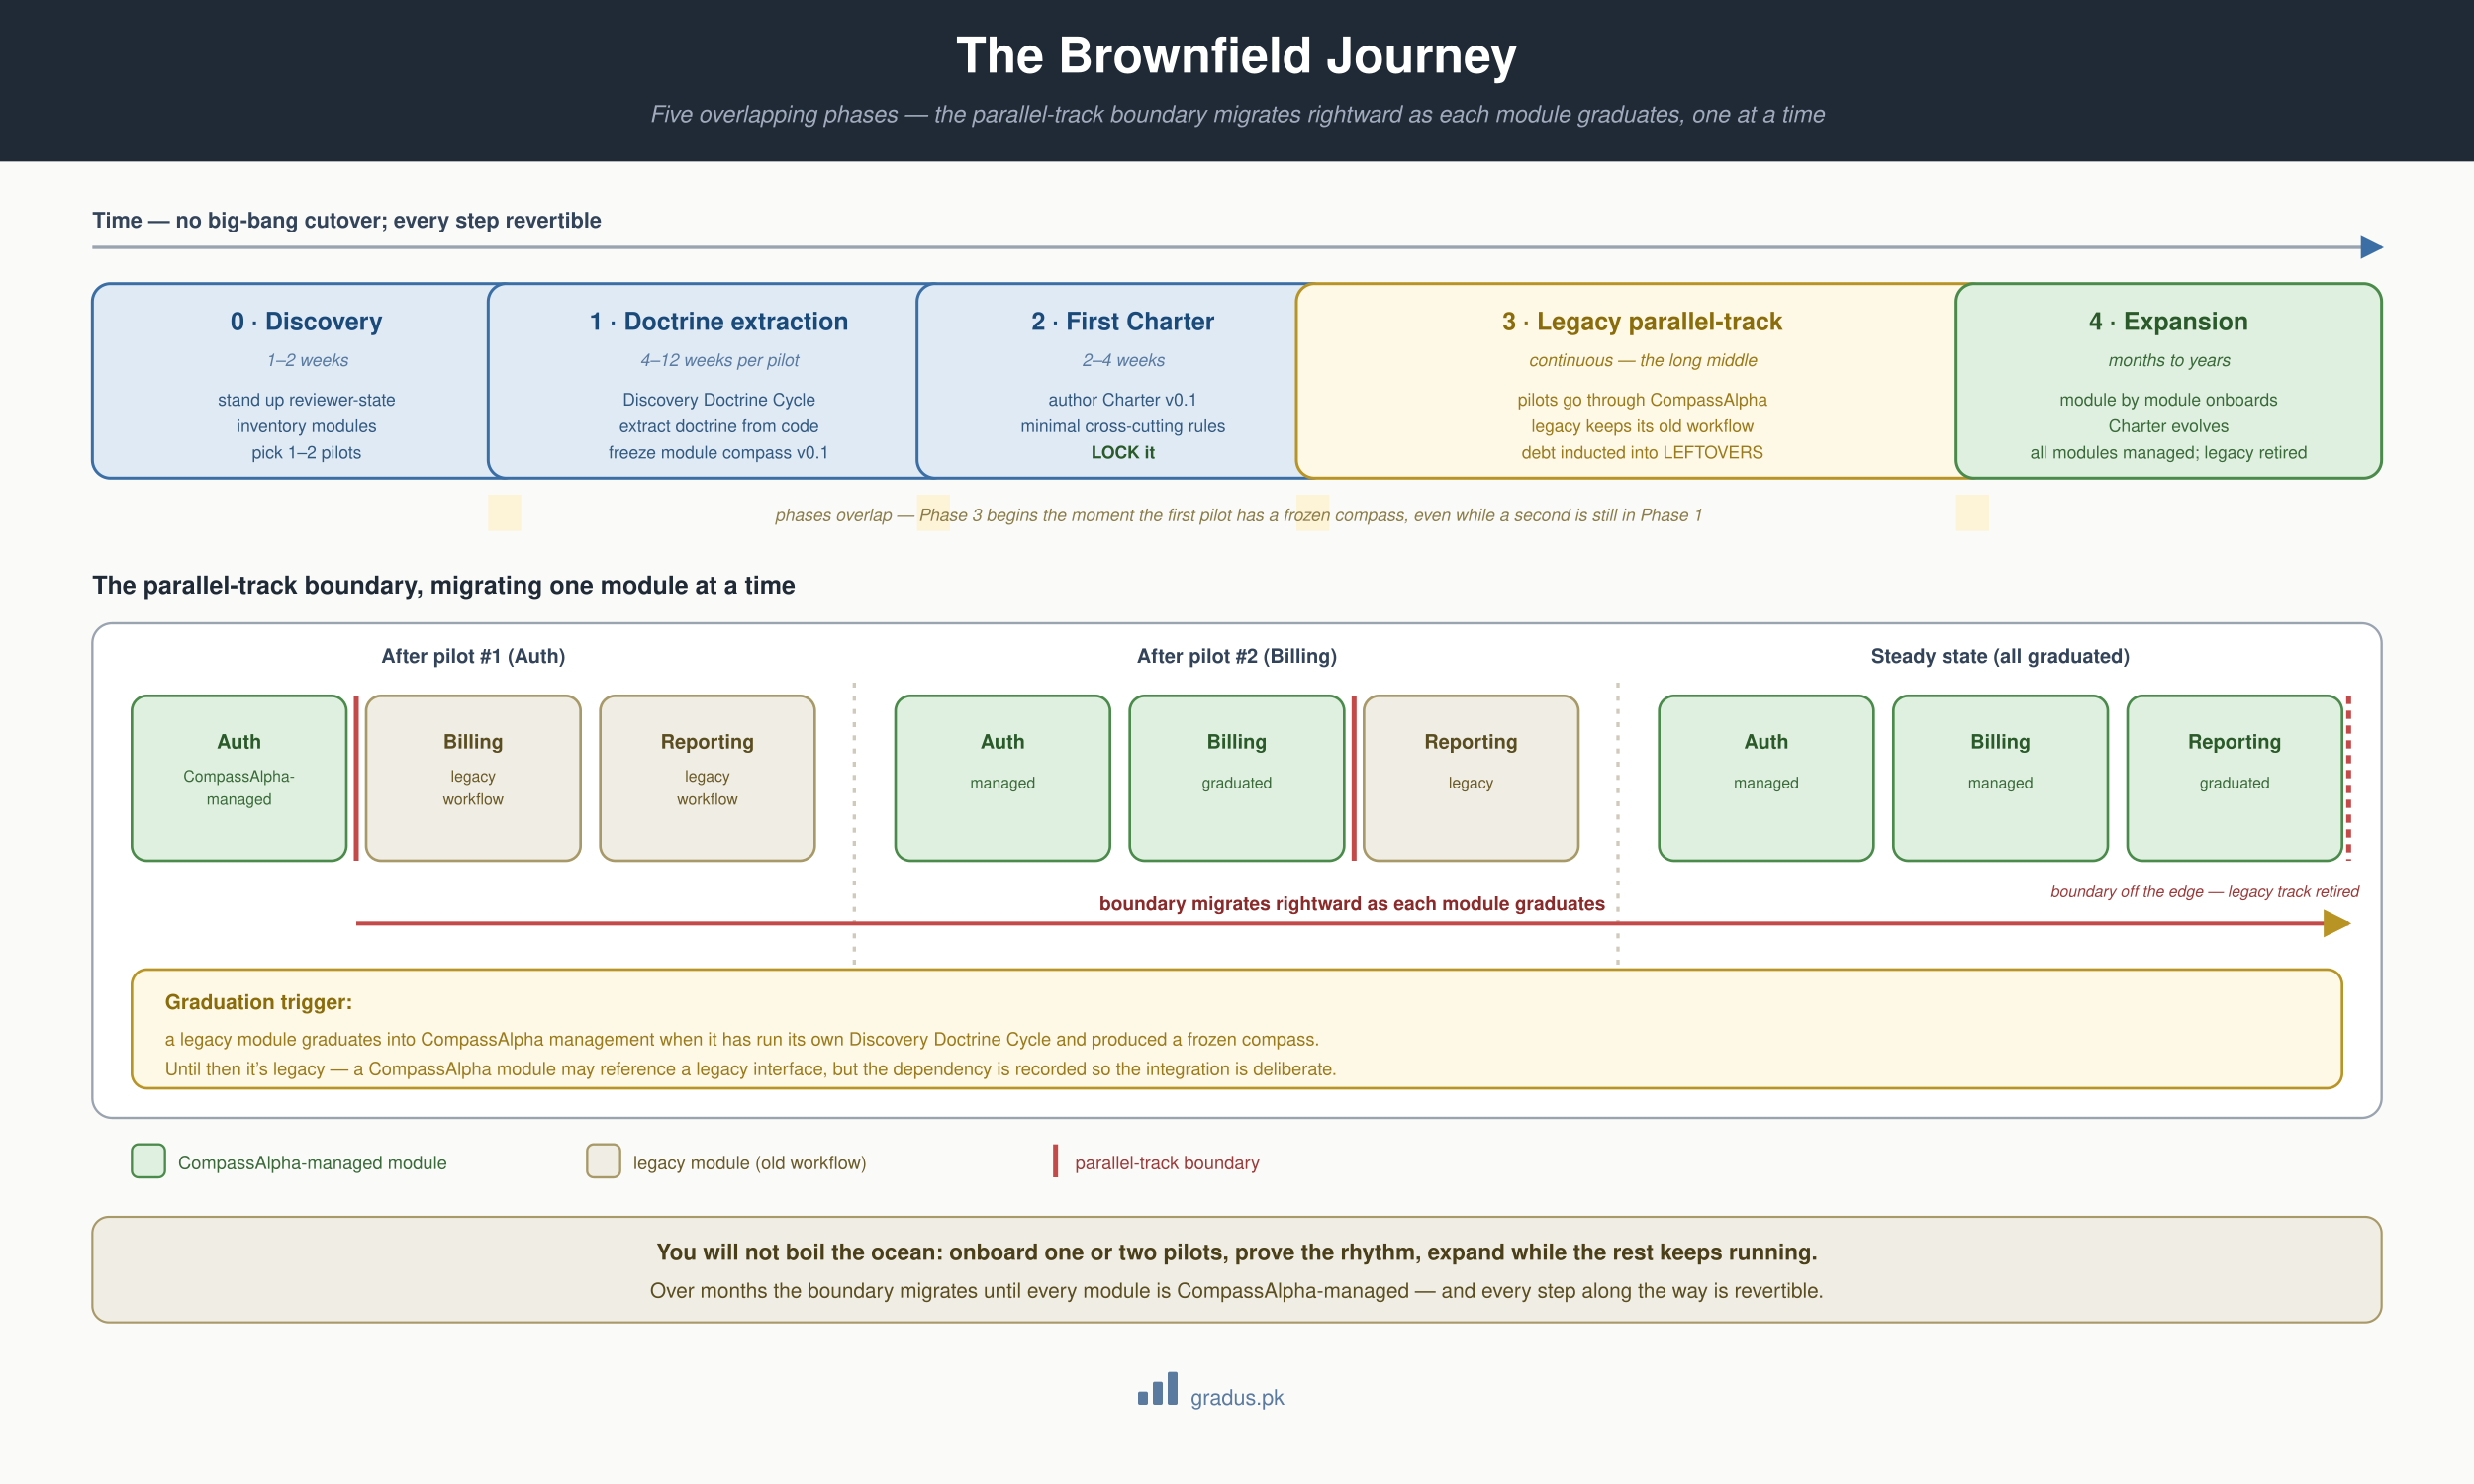
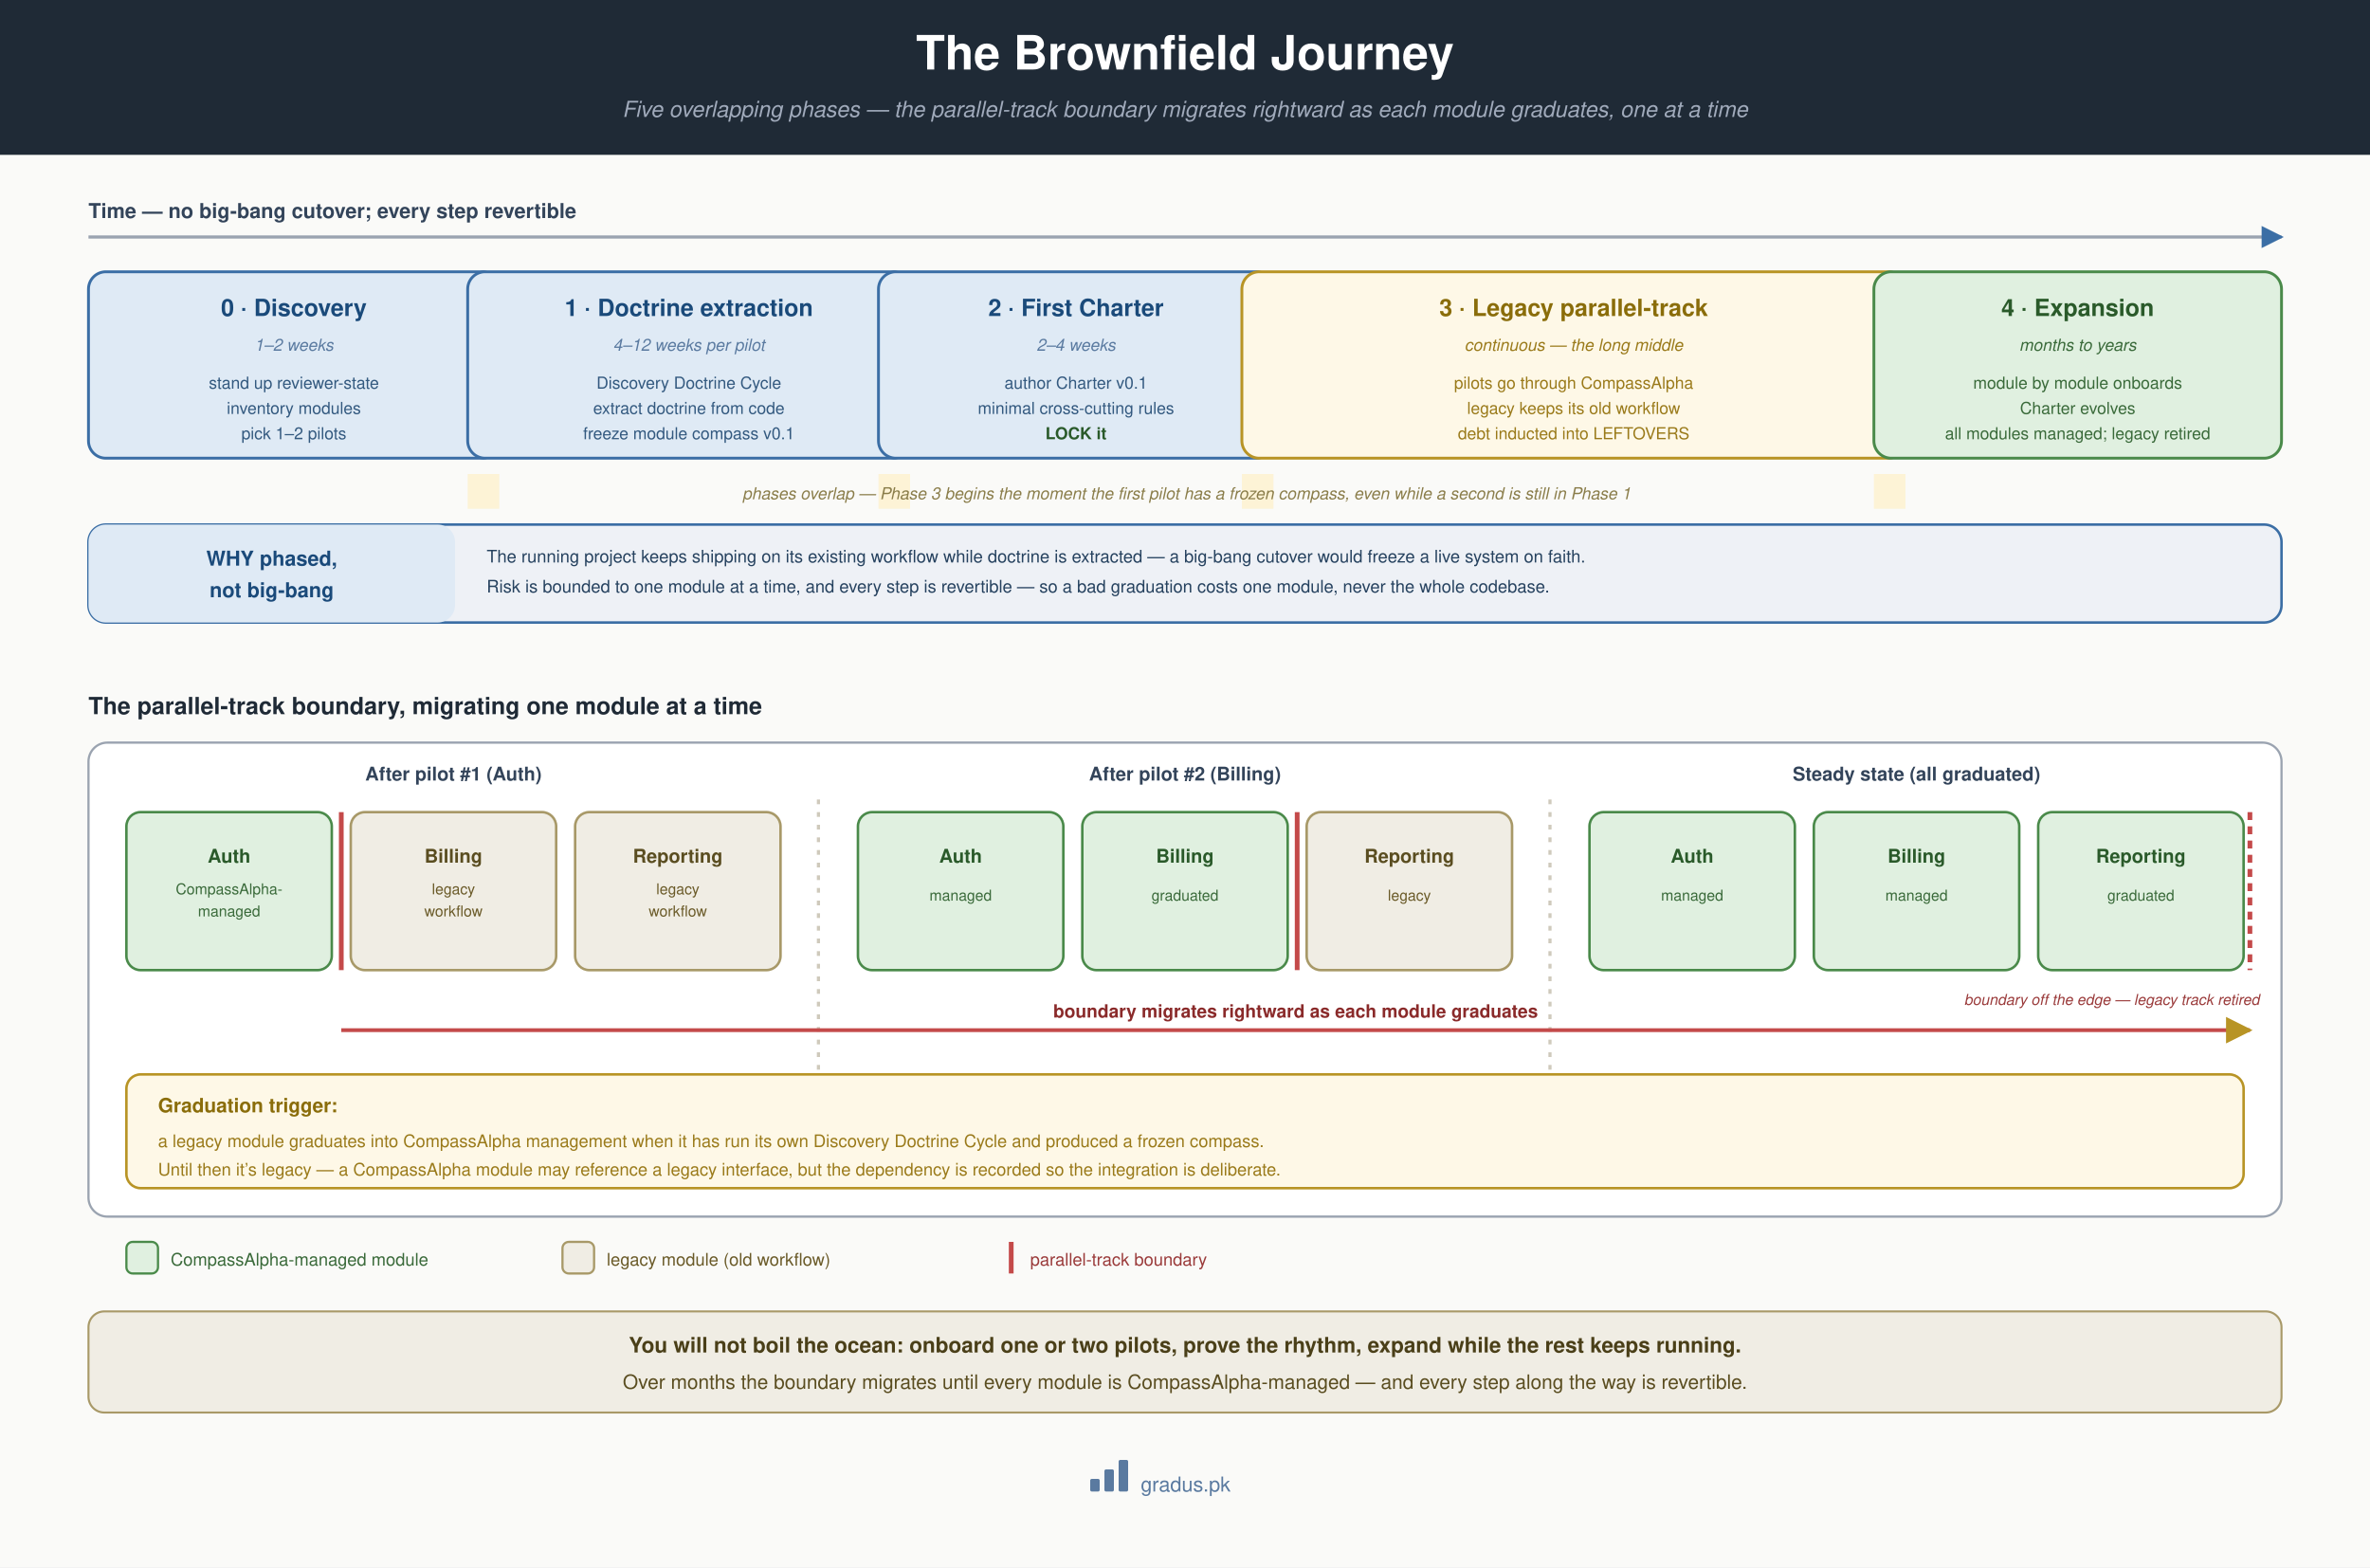
- <svg xmlns="http://www.w3.org/2000/svg" xmlns:xlink="http://www.w3.org/1999/xlink" viewBox="0 0 1500 900" font-family="-apple-system, BlinkMacSystemFont, 'Segoe UI', Helvetica, Arial, sans-serif">
+ <svg xmlns="http://www.w3.org/2000/svg" xmlns:xlink="http://www.w3.org/1999/xlink" viewBox="0 0 1500 992" font-family="-apple-system, BlinkMacSystemFont, 'Segoe UI', Helvetica, Arial, sans-serif">
  <defs>
    <marker id="agreen" viewBox="0 0 10 10" refX="9" refY="5" markerWidth="7" markerHeight="7" orient="auto-start-reverse">
      <path d="M0,0 L10,5 L0,10 z" fill="#4a8a4a" />
    </marker>
    <marker id="ablue" viewBox="0 0 10 10" refX="9" refY="5" markerWidth="7" markerHeight="7" orient="auto-start-reverse">
      <path d="M0,0 L10,5 L0,10 z" fill="#3b6ea5" />
    </marker>
    <marker id="aamber" viewBox="0 0 10 10" refX="9" refY="5" markerWidth="7" markerHeight="7" orient="auto-start-reverse">
      <path d="M0,0 L10,5 L0,10 z" fill="#b89425" />
    </marker>
  </defs>
-   <rect width="1500" height="900" fill="#fafaf8" />
+   <rect width="1500" height="992" fill="#fafaf8" />
  <rect x="0" y="0" width="1500" height="98" fill="#1f2a36" />
  <text x="750" y="44" text-anchor="middle" font-size="30" font-weight="700" fill="#ffffff">The Brownfield Journey</text>
  <text x="750" y="74" text-anchor="middle" font-size="14" fill="#a0aabb" font-style="italic">Five overlapping phases — the parallel-track boundary migrates rightward as each module graduates, one at a time</text>
  <text x="56" y="138" font-size="13" font-weight="700" fill="#33445a">Time — no big-bang cutover; every step revertible</text>
  <line x1="56" y1="150" x2="1444" y2="150" stroke="#9aa3b0" stroke-width="2" marker-end="url(#ablue)" />
  <rect x="56" y="172" width="260" height="118" rx="11" fill="#dfeaf5" stroke="#3b6ea5" stroke-width="1.8" />
  <text x="186" y="200" text-anchor="middle" font-size="15" font-weight="700" fill="#1a4a7a">0 · Discovery</text>
  <text x="186" y="222" text-anchor="middle" font-size="10.5" fill="#5a7aa0" font-style="italic">1–2 weeks</text>
  <text x="186" y="246" text-anchor="middle" font-size="10.5" fill="#33597f">stand up reviewer-state</text>
  <text x="186" y="262" text-anchor="middle" font-size="10.5" fill="#33597f">inventory modules</text>
  <text x="186" y="278" text-anchor="middle" font-size="10.5" fill="#33597f">pick 1–2 pilots</text>
  <rect x="296" y="172" width="280" height="118" rx="11" fill="#dfeaf5" stroke="#3b6ea5" stroke-width="1.8" />
  <text x="436" y="200" text-anchor="middle" font-size="15" font-weight="700" fill="#1a4a7a">1 · Doctrine extraction</text>
  <text x="436" y="222" text-anchor="middle" font-size="10.5" fill="#5a7aa0" font-style="italic">4–12 weeks per pilot</text>
  <text x="436" y="246" text-anchor="middle" font-size="10.5" fill="#33597f">Discovery Doctrine Cycle</text>
  <text x="436" y="262" text-anchor="middle" font-size="10.5" fill="#33597f">extract doctrine from code</text>
  <text x="436" y="278" text-anchor="middle" font-size="10.5" fill="#33597f">freeze module compass v0.1</text>
  <rect x="556" y="172" width="250" height="118" rx="11" fill="#dfeaf5" stroke="#3b6ea5" stroke-width="1.8" />
  <text x="681" y="200" text-anchor="middle" font-size="15" font-weight="700" fill="#1a4a7a">2 · First Charter</text>
  <text x="681" y="222" text-anchor="middle" font-size="10.5" fill="#5a7aa0" font-style="italic">2–4 weeks</text>
  <text x="681" y="246" text-anchor="middle" font-size="10.5" fill="#33597f">author Charter v0.1</text>
  <text x="681" y="262" text-anchor="middle" font-size="10.5" fill="#33597f">minimal cross-cutting rules</text>
  <text x="681" y="278" text-anchor="middle" font-size="10.5" font-weight="700" fill="#2a5a2a">LOCK it</text>
  <rect x="786" y="172" width="420" height="118" rx="11" fill="#fef8e7" stroke="#b89425" stroke-width="1.8" />
  <text x="996" y="200" text-anchor="middle" font-size="15" font-weight="700" fill="#8a6d0a">3 · Legacy parallel-track</text>
  <text x="996" y="222" text-anchor="middle" font-size="10.5" fill="#9a7a1a" font-style="italic">continuous — the long middle</text>
  <text x="996" y="246" text-anchor="middle" font-size="10.5" fill="#9a7a1a">pilots go through CompassAlpha</text>
  <text x="996" y="262" text-anchor="middle" font-size="10.5" fill="#9a7a1a">legacy keeps its old workflow</text>
  <text x="996" y="278" text-anchor="middle" font-size="10.5" fill="#9a7a1a">debt inducted into LEFTOVERS</text>
  <rect x="1186" y="172" width="258" height="118" rx="11" fill="#e0f0e0" stroke="#4a8a4a" stroke-width="1.8" />
  <text x="1315" y="200" text-anchor="middle" font-size="15" font-weight="700" fill="#2a5a2a">4 · Expansion</text>
  <text x="1315" y="222" text-anchor="middle" font-size="10.5" fill="#3a6a3a" font-style="italic">months to years</text>
  <text x="1315" y="246" text-anchor="middle" font-size="10.5" fill="#3a6a3a">module by module onboards</text>
  <text x="1315" y="262" text-anchor="middle" font-size="10.5" fill="#3a6a3a">Charter evolves</text>
  <text x="1315" y="278" text-anchor="middle" font-size="10.5" fill="#3a6a3a">all modules managed; legacy retired</text>
  <g font-size="9.5" fill="#8a6d0a" font-style="italic" text-anchor="middle">
    <rect x="296" y="300" width="20" height="22" fill="#fef0c8" opacity="0.7" />
    <rect x="556" y="300" width="20" height="22" fill="#fef0c8" opacity="0.7" />
    <rect x="786" y="300" width="20" height="22" fill="#fef0c8" opacity="0.7" />
    <rect x="1186" y="300" width="20" height="22" fill="#fef0c8" opacity="0.7" />
  </g>
  <text x="751" y="316" text-anchor="middle" font-size="10.5" fill="#8a7d4a" font-style="italic">phases overlap — Phase 3 begins the moment the first pilot has a frozen compass, even while a second is still in Phase 1</text>
-   <text x="56" y="360" font-size="15" font-weight="700" fill="#1f2a36">The parallel-track boundary, migrating one module at a time</text>
-   <rect x="56" y="378" width="1388" height="300" rx="12" fill="#ffffff" stroke="#9aa3b0" stroke-width="1.4" />
-   <text x="287" y="402" text-anchor="middle" font-size="12" font-weight="700" fill="#33445a">After pilot #1 (Auth)</text>
-   <text x="750" y="402" text-anchor="middle" font-size="12" font-weight="700" fill="#33445a">After pilot #2 (Billing)</text>
-   <text x="1213" y="402" text-anchor="middle" font-size="12" font-weight="700" fill="#33445a">Steady state (all graduated)</text>
-   <line x1="518" y1="414" x2="518" y2="660" stroke="#cfcabc" stroke-width="2" stroke-dasharray="3 5" />
-   <line x1="981" y1="414" x2="981" y2="660" stroke="#cfcabc" stroke-width="2" stroke-dasharray="3 5" />
-   <rect x="80" y="422" width="130" height="100" rx="9" fill="#e0f0e0" stroke="#4a8a4a" stroke-width="1.6" />
-   <text x="145" y="454" text-anchor="middle" font-size="12" font-weight="700" fill="#2a5a2a">Auth</text>
-   <text x="145" y="474" text-anchor="middle" font-size="9.5" fill="#3a6a3a">CompassAlpha-</text>
-   <text x="145" y="488" text-anchor="middle" font-size="9.5" fill="#3a6a3a">managed</text>
-   <rect x="222" y="422" width="130" height="100" rx="9" fill="#f0ede4" stroke="#a89968" stroke-width="1.6" />
-   <text x="287" y="454" text-anchor="middle" font-size="12" font-weight="700" fill="#5a4d20">Billing</text>
-   <text x="287" y="474" text-anchor="middle" font-size="9.5" fill="#6a5a28">legacy</text>
-   <text x="287" y="488" text-anchor="middle" font-size="9.5" fill="#6a5a28">workflow</text>
-   <rect x="364" y="422" width="130" height="100" rx="9" fill="#f0ede4" stroke="#a89968" stroke-width="1.6" />
-   <text x="429" y="454" text-anchor="middle" font-size="12" font-weight="700" fill="#5a4d20">Reporting</text>
-   <text x="429" y="474" text-anchor="middle" font-size="9.5" fill="#6a5a28">legacy</text>
-   <text x="429" y="488" text-anchor="middle" font-size="9.5" fill="#6a5a28">workflow</text>
-   <line x1="216" y1="422" x2="216" y2="522" stroke="#c44a4a" stroke-width="3" />
-   <rect x="543" y="422" width="130" height="100" rx="9" fill="#e0f0e0" stroke="#4a8a4a" stroke-width="1.6" />
-   <text x="608" y="454" text-anchor="middle" font-size="12" font-weight="700" fill="#2a5a2a">Auth</text>
-   <text x="608" y="478" text-anchor="middle" font-size="9.5" fill="#3a6a3a">managed</text>
-   <rect x="685" y="422" width="130" height="100" rx="9" fill="#e0f0e0" stroke="#4a8a4a" stroke-width="1.6" />
-   <text x="750" y="454" text-anchor="middle" font-size="12" font-weight="700" fill="#2a5a2a">Billing</text>
-   <text x="750" y="478" text-anchor="middle" font-size="9.5" fill="#3a6a3a">graduated</text>
-   <rect x="827" y="422" width="130" height="100" rx="9" fill="#f0ede4" stroke="#a89968" stroke-width="1.6" />
-   <text x="892" y="454" text-anchor="middle" font-size="12" font-weight="700" fill="#5a4d20">Reporting</text>
-   <text x="892" y="478" text-anchor="middle" font-size="9.5" fill="#6a5a28">legacy</text>
-   <line x1="821" y1="422" x2="821" y2="522" stroke="#c44a4a" stroke-width="3" />
-   <rect x="1006" y="422" width="130" height="100" rx="9" fill="#e0f0e0" stroke="#4a8a4a" stroke-width="1.6" />
-   <text x="1071" y="454" text-anchor="middle" font-size="12" font-weight="700" fill="#2a5a2a">Auth</text>
-   <text x="1071" y="478" text-anchor="middle" font-size="9.5" fill="#3a6a3a">managed</text>
-   <rect x="1148" y="422" width="130" height="100" rx="9" fill="#e0f0e0" stroke="#4a8a4a" stroke-width="1.6" />
-   <text x="1213" y="454" text-anchor="middle" font-size="12" font-weight="700" fill="#2a5a2a">Billing</text>
-   <text x="1213" y="478" text-anchor="middle" font-size="9.5" fill="#3a6a3a">managed</text>
-   <rect x="1290" y="422" width="130" height="100" rx="9" fill="#e0f0e0" stroke="#4a8a4a" stroke-width="1.6" />
-   <text x="1355" y="454" text-anchor="middle" font-size="12" font-weight="700" fill="#2a5a2a">Reporting</text>
-   <text x="1355" y="478" text-anchor="middle" font-size="9.5" fill="#3a6a3a">graduated</text>
-   <line x1="1424" y1="422" x2="1424" y2="522" stroke="#c44a4a" stroke-width="3" stroke-dasharray="5 4" />
-   <text x="1430" y="544" text-anchor="end" font-size="9.5" fill="#9a3a3a" font-style="italic">boundary off the edge — legacy track retired</text>
-   <line x1="216" y1="560" x2="1424" y2="560" stroke="#c44a4a" stroke-width="2.4" stroke-dasharray="2 0" marker-end="url(#aamber)" />
-   <text x="820" y="552" text-anchor="middle" font-size="11.5" font-weight="700" fill="#8a2a2a">boundary migrates rightward as each module graduates</text>
-   <rect x="80" y="588" width="1340" height="72" rx="9" fill="#fef8e7" stroke="#b89425" stroke-width="1.6" />
-   <text x="100" y="612" font-size="12.5" font-weight="700" fill="#8a6d0a">Graduation trigger:</text>
-   <text x="100" y="634" font-size="11" fill="#9a7a1a">a legacy module graduates into CompassAlpha management when it has run its own Discovery Doctrine Cycle and produced a frozen compass.</text>
-   <text x="100" y="652" font-size="11" fill="#9a7a1a">Until then it’s legacy — a CompassAlpha module may reference a legacy interface, but the dependency is recorded so the integration is deliberate.</text>
-   <g font-size="11">
-     <rect x="80" y="694" width="20" height="20" rx="4" fill="#e0f0e0" stroke="#4a8a4a" stroke-width="1.4" />
-     <text x="108" y="709" fill="#3a6a3a">CompassAlpha-managed module</text>
-     <rect x="356" y="694" width="20" height="20" rx="4" fill="#f0ede4" stroke="#a89968" stroke-width="1.4" />
-     <text x="384" y="709" fill="#6a5a28">legacy module (old workflow)</text>
-     <line x1="640" y1="694" x2="640" y2="714" stroke="#c44a4a" stroke-width="3" />
-     <text x="652" y="709" fill="#9a3a3a">parallel-track boundary</text>
+   <rect x="56" y="332" width="1388" height="62" rx="11" fill="#eef1f6" stroke="#3b6ea5" stroke-width="1.6" />
+   <rect x="56" y="332" width="232" height="62" rx="11" fill="#dfeaf5" />
+   <text x="172" y="358" text-anchor="middle" font-size="13" font-weight="700" fill="#1a4a7a">WHY phased,</text>
+   <text x="172" y="378" text-anchor="middle" font-size="13" font-weight="700" fill="#1a4a7a">not big-bang</text>
+   <text x="308" y="356" font-size="11" fill="#26425f">The running project keeps shipping on its existing workflow while doctrine is extracted — a big-bang cutover would freeze a live system on faith.</text>
+   <text x="308" y="375" font-size="11" fill="#26425f">Risk is bounded to one module at a time, and every step is revertible — so a bad graduation costs one module, never the whole codebase.</text>
+   <g transform="translate(0,92)">
+     <text x="56" y="360" font-size="15" font-weight="700" fill="#1f2a36">The parallel-track boundary, migrating one module at a time</text>
+     <rect x="56" y="378" width="1388" height="300" rx="12" fill="#ffffff" stroke="#9aa3b0" stroke-width="1.4" />
+     <text x="287" y="402" text-anchor="middle" font-size="12" font-weight="700" fill="#33445a">After pilot #1 (Auth)</text>
+     <text x="750" y="402" text-anchor="middle" font-size="12" font-weight="700" fill="#33445a">After pilot #2 (Billing)</text>
+     <text x="1213" y="402" text-anchor="middle" font-size="12" font-weight="700" fill="#33445a">Steady state (all graduated)</text>
+     <line x1="518" y1="414" x2="518" y2="660" stroke="#cfcabc" stroke-width="2" stroke-dasharray="3 5" />
+     <line x1="981" y1="414" x2="981" y2="660" stroke="#cfcabc" stroke-width="2" stroke-dasharray="3 5" />
+     <rect x="80" y="422" width="130" height="100" rx="9" fill="#e0f0e0" stroke="#4a8a4a" stroke-width="1.6" />
+     <text x="145" y="454" text-anchor="middle" font-size="12" font-weight="700" fill="#2a5a2a">Auth</text>
+     <text x="145" y="474" text-anchor="middle" font-size="9.5" fill="#3a6a3a">CompassAlpha-</text>
+     <text x="145" y="488" text-anchor="middle" font-size="9.5" fill="#3a6a3a">managed</text>
+     <rect x="222" y="422" width="130" height="100" rx="9" fill="#f0ede4" stroke="#a89968" stroke-width="1.6" />
+     <text x="287" y="454" text-anchor="middle" font-size="12" font-weight="700" fill="#5a4d20">Billing</text>
+     <text x="287" y="474" text-anchor="middle" font-size="9.5" fill="#6a5a28">legacy</text>
+     <text x="287" y="488" text-anchor="middle" font-size="9.5" fill="#6a5a28">workflow</text>
+     <rect x="364" y="422" width="130" height="100" rx="9" fill="#f0ede4" stroke="#a89968" stroke-width="1.6" />
+     <text x="429" y="454" text-anchor="middle" font-size="12" font-weight="700" fill="#5a4d20">Reporting</text>
+     <text x="429" y="474" text-anchor="middle" font-size="9.5" fill="#6a5a28">legacy</text>
+     <text x="429" y="488" text-anchor="middle" font-size="9.5" fill="#6a5a28">workflow</text>
+     <line x1="216" y1="422" x2="216" y2="522" stroke="#c44a4a" stroke-width="3" />
+     <rect x="543" y="422" width="130" height="100" rx="9" fill="#e0f0e0" stroke="#4a8a4a" stroke-width="1.6" />
+     <text x="608" y="454" text-anchor="middle" font-size="12" font-weight="700" fill="#2a5a2a">Auth</text>
+     <text x="608" y="478" text-anchor="middle" font-size="9.5" fill="#3a6a3a">managed</text>
+     <rect x="685" y="422" width="130" height="100" rx="9" fill="#e0f0e0" stroke="#4a8a4a" stroke-width="1.6" />
+     <text x="750" y="454" text-anchor="middle" font-size="12" font-weight="700" fill="#2a5a2a">Billing</text>
+     <text x="750" y="478" text-anchor="middle" font-size="9.5" fill="#3a6a3a">graduated</text>
+     <rect x="827" y="422" width="130" height="100" rx="9" fill="#f0ede4" stroke="#a89968" stroke-width="1.6" />
+     <text x="892" y="454" text-anchor="middle" font-size="12" font-weight="700" fill="#5a4d20">Reporting</text>
+     <text x="892" y="478" text-anchor="middle" font-size="9.5" fill="#6a5a28">legacy</text>
+     <line x1="821" y1="422" x2="821" y2="522" stroke="#c44a4a" stroke-width="3" />
+     <rect x="1006" y="422" width="130" height="100" rx="9" fill="#e0f0e0" stroke="#4a8a4a" stroke-width="1.6" />
+     <text x="1071" y="454" text-anchor="middle" font-size="12" font-weight="700" fill="#2a5a2a">Auth</text>
+     <text x="1071" y="478" text-anchor="middle" font-size="9.5" fill="#3a6a3a">managed</text>
+     <rect x="1148" y="422" width="130" height="100" rx="9" fill="#e0f0e0" stroke="#4a8a4a" stroke-width="1.6" />
+     <text x="1213" y="454" text-anchor="middle" font-size="12" font-weight="700" fill="#2a5a2a">Billing</text>
+     <text x="1213" y="478" text-anchor="middle" font-size="9.5" fill="#3a6a3a">managed</text>
+     <rect x="1290" y="422" width="130" height="100" rx="9" fill="#e0f0e0" stroke="#4a8a4a" stroke-width="1.6" />
+     <text x="1355" y="454" text-anchor="middle" font-size="12" font-weight="700" fill="#2a5a2a">Reporting</text>
+     <text x="1355" y="478" text-anchor="middle" font-size="9.5" fill="#3a6a3a">graduated</text>
+     <line x1="1424" y1="422" x2="1424" y2="522" stroke="#c44a4a" stroke-width="3" stroke-dasharray="5 4" />
+     <text x="1430" y="544" text-anchor="end" font-size="9.5" fill="#9a3a3a" font-style="italic">boundary off the edge — legacy track retired</text>
+     <line x1="216" y1="560" x2="1424" y2="560" stroke="#c44a4a" stroke-width="2.4" stroke-dasharray="2 0" marker-end="url(#aamber)" />
+     <text x="820" y="552" text-anchor="middle" font-size="11.5" font-weight="700" fill="#8a2a2a">boundary migrates rightward as each module graduates</text>
+     <rect x="80" y="588" width="1340" height="72" rx="9" fill="#fef8e7" stroke="#b89425" stroke-width="1.6" />
+     <text x="100" y="612" font-size="12.5" font-weight="700" fill="#8a6d0a">Graduation trigger:</text>
+     <text x="100" y="634" font-size="11" fill="#9a7a1a">a legacy module graduates into CompassAlpha management when it has run its own Discovery Doctrine Cycle and produced a frozen compass.</text>
+     <text x="100" y="652" font-size="11" fill="#9a7a1a">Until then it’s legacy — a CompassAlpha module may reference a legacy interface, but the dependency is recorded so the integration is deliberate.</text>
+     <g font-size="11">
+       <rect x="80" y="694" width="20" height="20" rx="4" fill="#e0f0e0" stroke="#4a8a4a" stroke-width="1.4" />
+       <text x="108" y="709" fill="#3a6a3a">CompassAlpha-managed module</text>
+       <rect x="356" y="694" width="20" height="20" rx="4" fill="#f0ede4" stroke="#a89968" stroke-width="1.4" />
+       <text x="384" y="709" fill="#6a5a28">legacy module (old workflow)</text>
+       <line x1="640" y1="694" x2="640" y2="714" stroke="#c44a4a" stroke-width="3" />
+       <text x="652" y="709" fill="#9a3a3a">parallel-track boundary</text>
+     </g>
+     <rect x="56" y="738" width="1388" height="64" rx="10" fill="#f0ede4" stroke="#a89968" stroke-width="1.3" />
+     <text x="750" y="764" text-anchor="middle" font-size="13.5" font-weight="700" fill="#4a3f18">You will not boil the ocean: onboard one or two pilots, prove the rhythm, expand while the rest keeps running.</text>
+     <text x="750" y="787" text-anchor="middle" font-size="12.5" fill="#5a4d20">Over months the boundary migrates until every module is CompassAlpha-managed — and every step along the way is revertible.</text>
+     <a href="https://gradus.pk" xlink:href="https://gradus.pk" target="_blank">
+       <g fill="#5a7aa0">
+         <rect x="690" y="844" width="6" height="8" rx="1" />
+         <rect x="699" y="838" width="6" height="14" rx="1" />
+         <rect x="708" y="832" width="6" height="20" rx="1" />
+       </g>
+       <text x="722" y="852" font-size="13" fill="#5a7aa0">gradus.pk</text>
+     </a>
  </g>
-   <rect x="56" y="738" width="1388" height="64" rx="10" fill="#f0ede4" stroke="#a89968" stroke-width="1.3" />
-   <text x="750" y="764" text-anchor="middle" font-size="13.5" font-weight="700" fill="#4a3f18">You will not boil the ocean: onboard one or two pilots, prove the rhythm, expand while the rest keeps running.</text>
-   <text x="750" y="787" text-anchor="middle" font-size="12.5" fill="#5a4d20">Over months the boundary migrates until every module is CompassAlpha-managed — and every step along the way is revertible.</text>
-   <a href="https://gradus.pk" xlink:href="https://gradus.pk" target="_blank">
-     <g fill="#5a7aa0">
-       <rect x="690" y="844" width="6" height="8" rx="1" />
-       <rect x="699" y="838" width="6" height="14" rx="1" />
-       <rect x="708" y="832" width="6" height="20" rx="1" />
-     </g>
-     <text x="722" y="852" font-size="13" fill="#5a7aa0">gradus.pk</text>
-   </a>
</svg>
